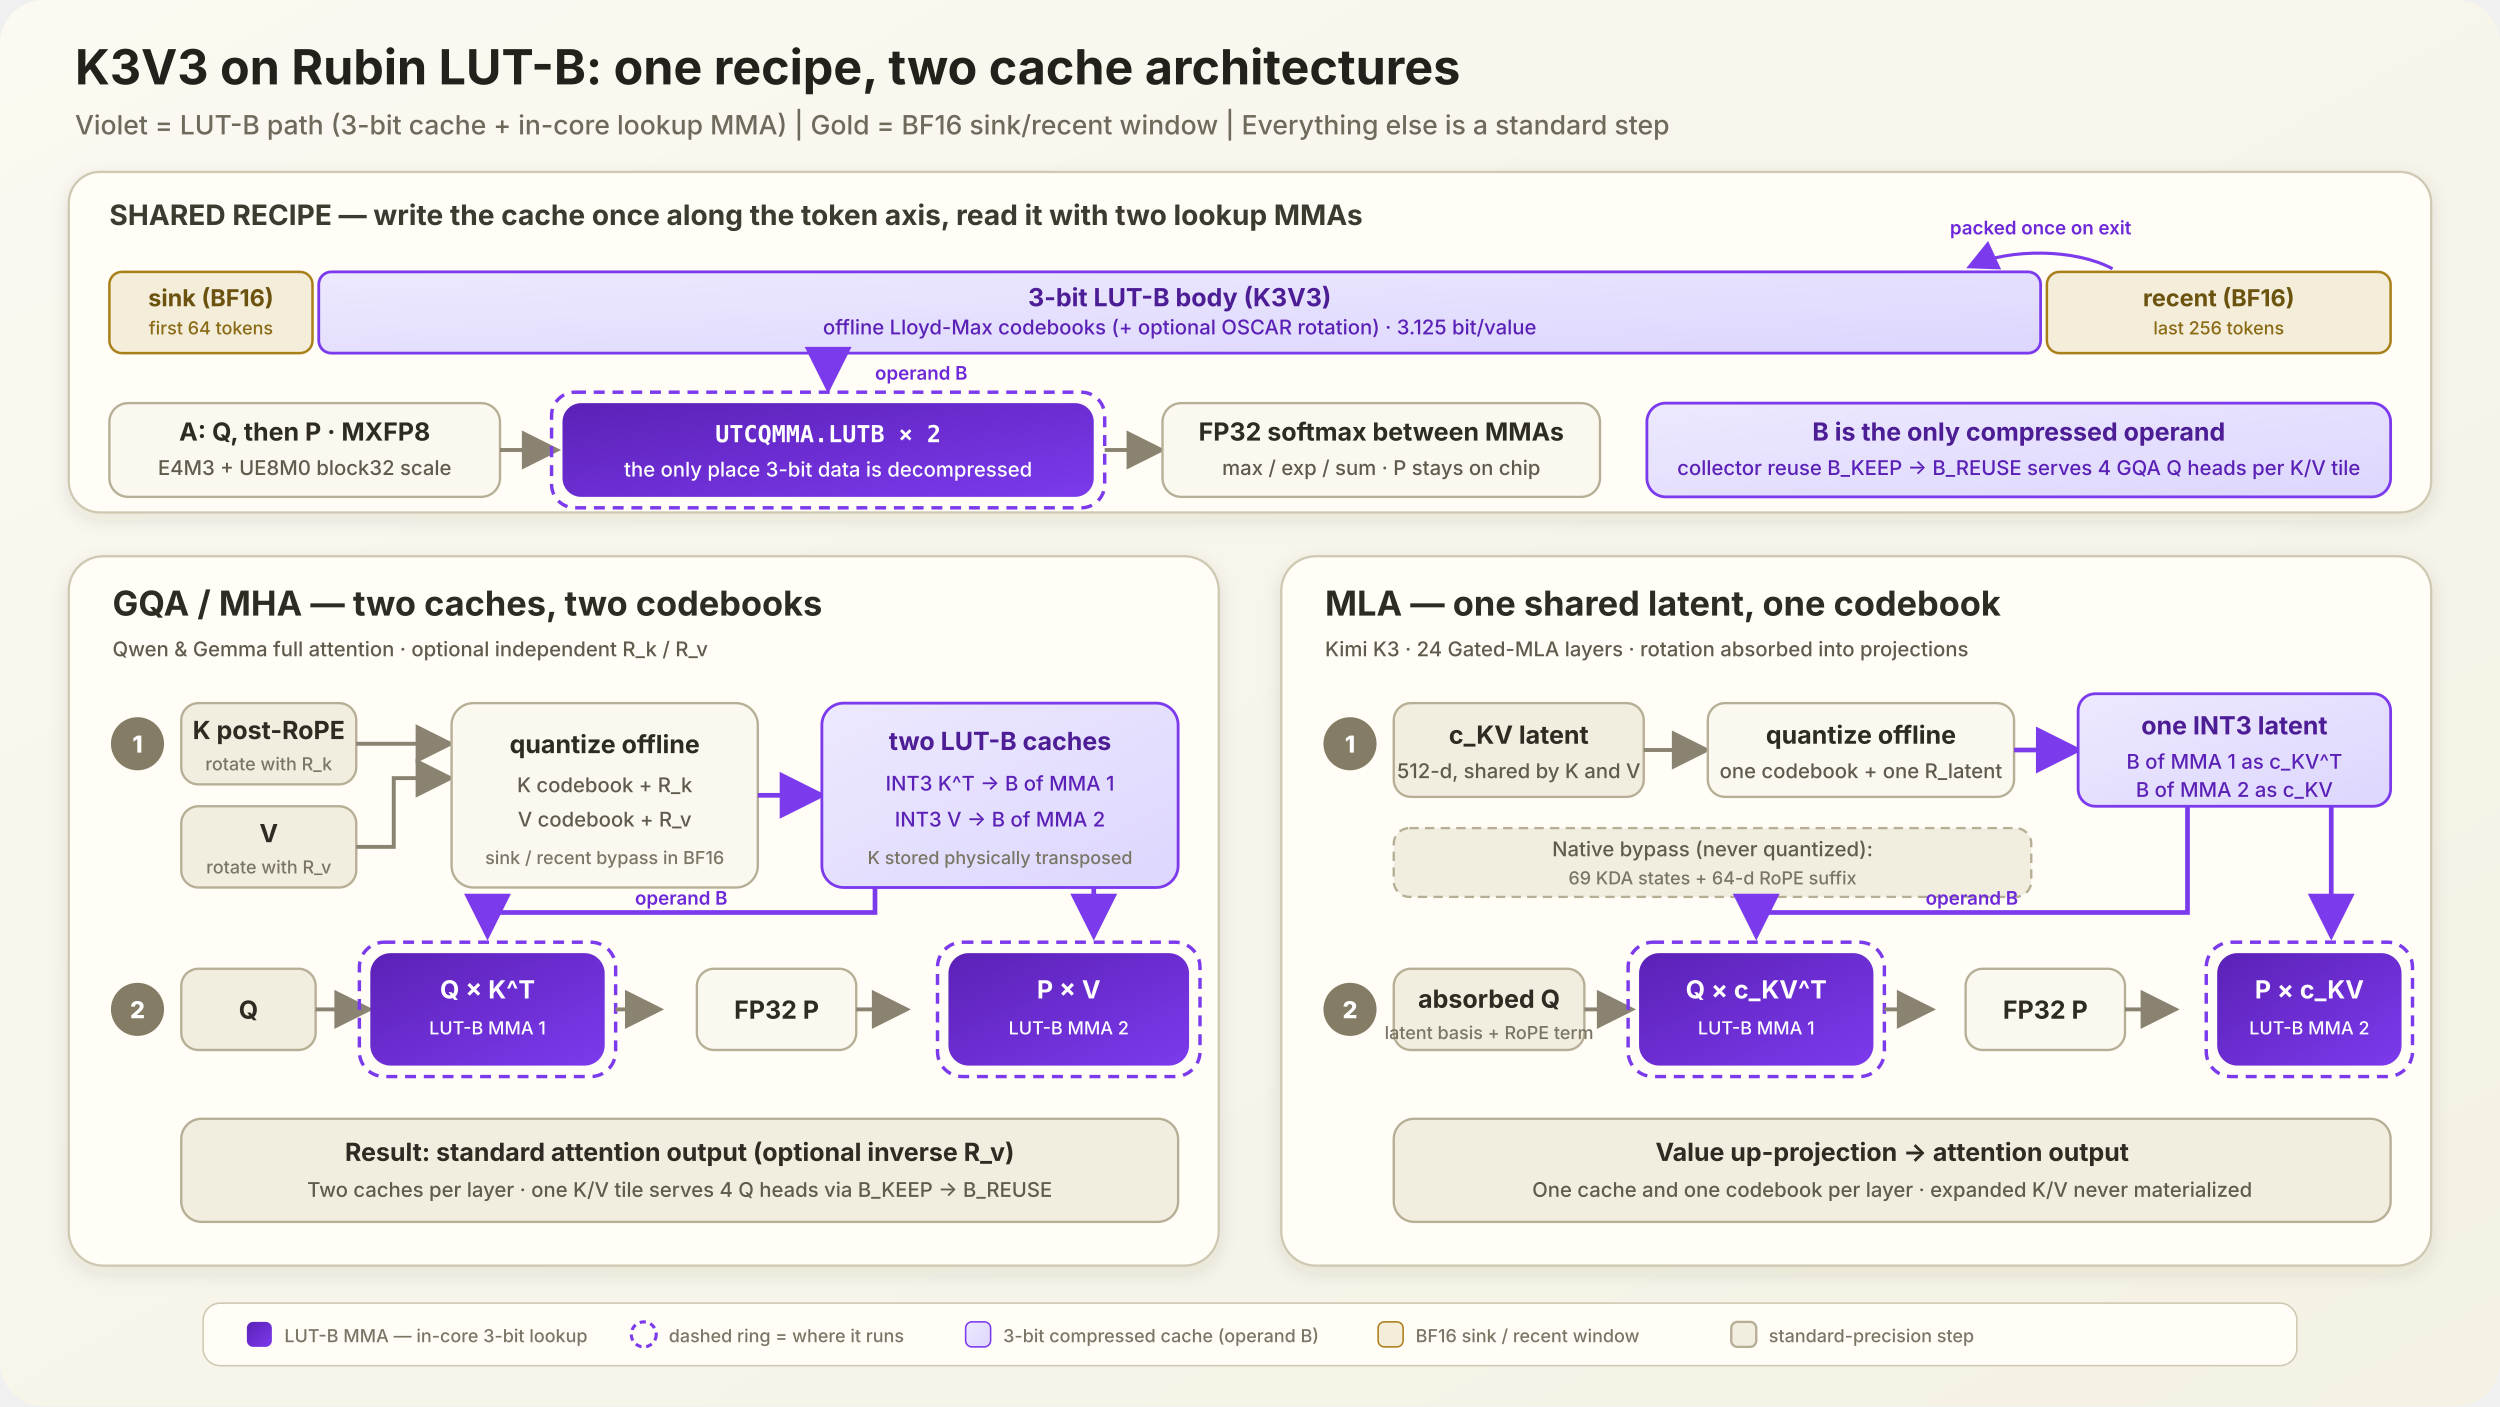
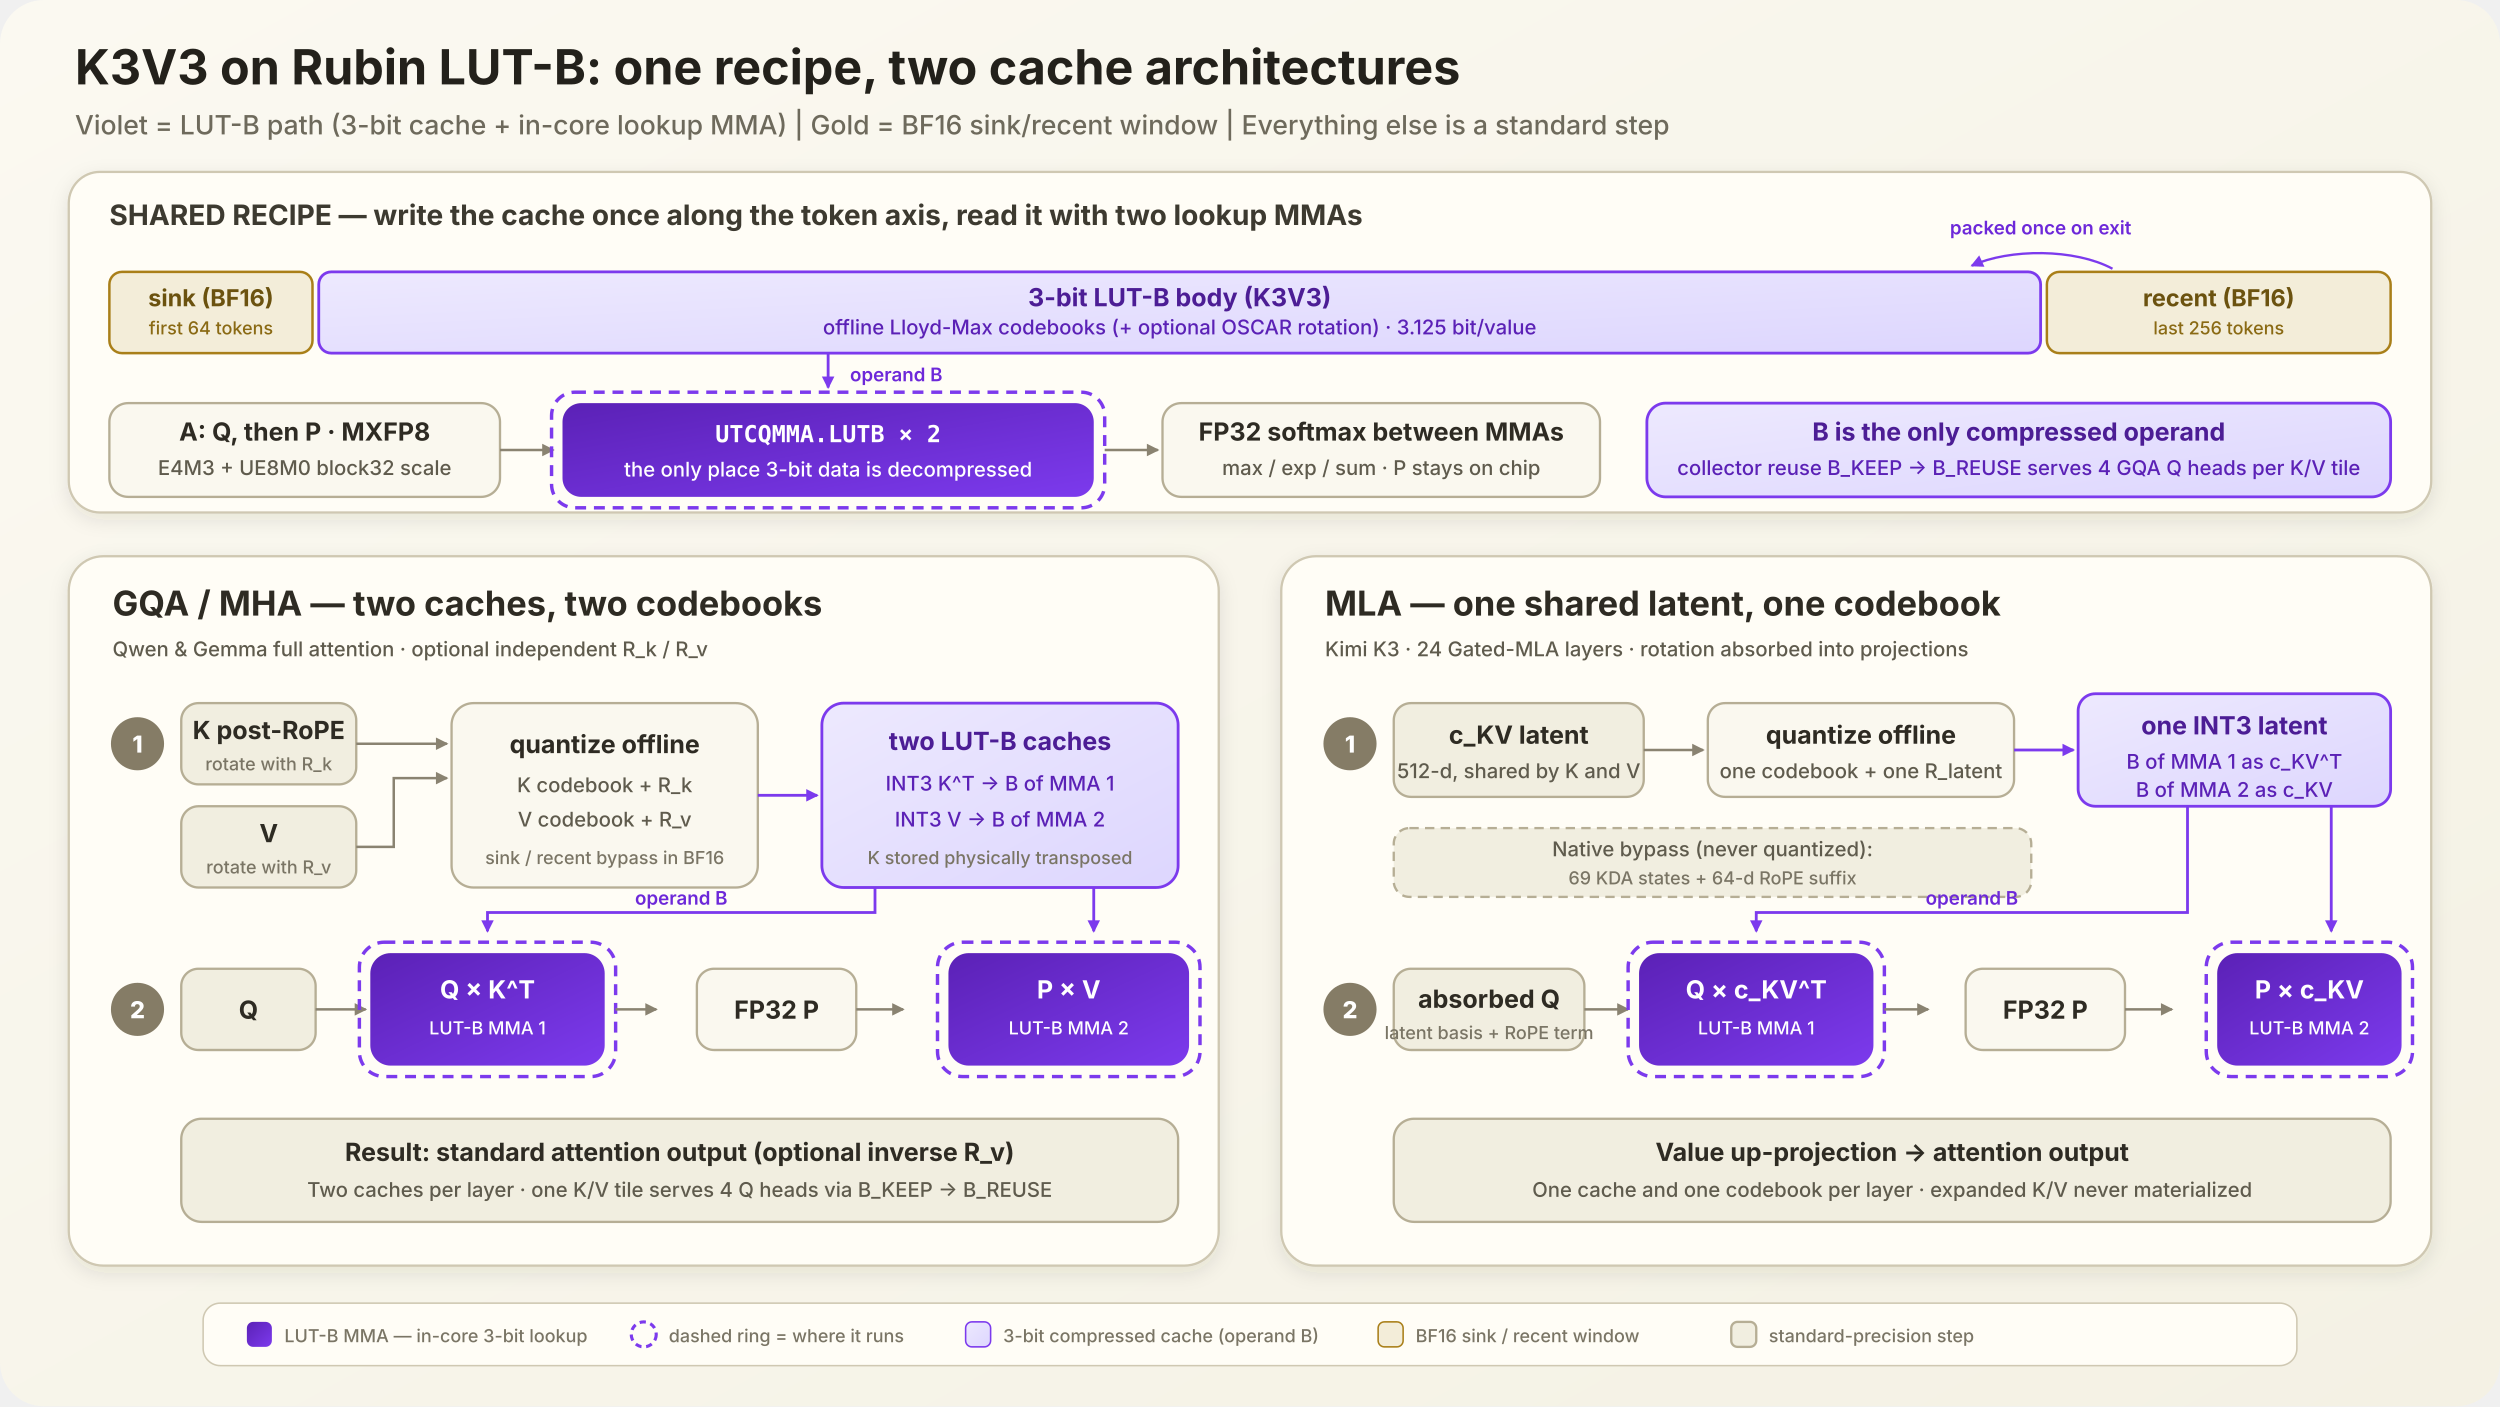
<svg xmlns="http://www.w3.org/2000/svg" width="1600" height="900" viewBox="0 0 1600 900" role="img" aria-labelledby="title desc">
  <defs>
    <linearGradient id="bg" x1="0" y1="0" x2="1" y2="1">
      <stop offset="0" stop-color="#fbf9f1" />
      <stop offset="1" stop-color="#f4f1e4" />
    </linearGradient>
    <linearGradient id="rubin" x1="0" y1="0" x2="1" y2="1">
      <stop offset="0" stop-color="#5b21b6" />
      <stop offset="1" stop-color="#7c3aed" />
    </linearGradient>
    <linearGradient id="cache" x1="0" y1="0" x2="1" y2="1">
      <stop offset="0" stop-color="#ede9fe" />
      <stop offset="1" stop-color="#ddd6fe" />
    </linearGradient>
    <filter id="shadow" x="-20%" y="-20%" width="140%" height="140%">
      <feDropShadow dx="0" dy="4" stdDeviation="6" flood-color="#3a3323" flood-opacity=".10" />
    </filter>
-     <marker id="arrow" markerWidth="10" markerHeight="10" refX="8" refY="5" orient="auto" markerUnits="strokeWidth">
-       <path d="M0,0 L10,5 L0,10 Z" fill="#8a8371" />
+     <marker id="arrow" markerWidth="8" markerHeight="8" refX="7" refY="4" orient="auto" markerUnits="userSpaceOnUse">
+       <path d="M0,0 L8,4 L0,8 Z" fill="#8a8371" />
    </marker>
-     <marker id="arrowPurple" markerWidth="10" markerHeight="10" refX="8" refY="5" orient="auto" markerUnits="strokeWidth">
-       <path d="M0,0 L10,5 L0,10 Z" fill="#7c3aed" />
+     <marker id="arrowPurple" markerWidth="8" markerHeight="8" refX="7" refY="4" orient="auto" markerUnits="userSpaceOnUse">
+       <path d="M0,0 L8,4 L0,8 Z" fill="#7c3aed" />
    </marker>
    <style>
      .title { font: 700 31px Inter, "Noto Sans SC", Arial, sans-serif; fill: #23211b; }
      .subtitle { font: 500 17px Inter, "Noto Sans SC", Arial, sans-serif; fill: #6e6a5c; }
      .panel-title { font: 700 22px Inter, "Noto Sans SC", Arial, sans-serif; fill: #2e2b23; }
      .band-title { font: 700 18px Inter, "Noto Sans SC", Arial, sans-serif; fill: #3d3a30; }
      .label { font: 700 16px Inter, "Noto Sans SC", Arial, sans-serif; fill: #2e2b23; }
      .small { font: 500 13px Inter, "Noto Sans SC", Arial, sans-serif; fill: #5f5b4d; }
      .tiny { font: 500 11.5px Inter, "Noto Sans SC", Arial, sans-serif; fill: #7a7565; }
      .vlabel { font: 700 16px Inter, "Noto Sans SC", Arial, sans-serif; fill: #4c1d95; }
      .vsmall { font: 500 13px Inter, "Noto Sans SC", Arial, sans-serif; fill: #5b21b6; }
      .vtiny { font: 600 12px Inter, "Noto Sans SC", Arial, sans-serif; fill: #6d28d9; }
      .glabel { font: 700 15px Inter, "Noto Sans SC", Arial, sans-serif; fill: #6b520f; }
      .gtiny { font: 500 11.5px Inter, "Noto Sans SC", Arial, sans-serif; fill: #8a6a14; }
      .mono { font: 700 15px "JetBrains Mono", Menlo, monospace; }
      .white { fill: #fff; }
      .step { font: 800 15px Inter, Arial, sans-serif; fill: #fff; text-anchor: middle; dominant-baseline: middle; }
-       .line { fill: none; stroke: #8a8371; stroke-width: 2.5; marker-end: url(#arrow); }
-       .purple-line { fill: none; stroke: #7c3aed; stroke-width: 3; marker-end: url(#arrowPurple); }
+       .line { fill: none; stroke: #8a8371; stroke-width: 1.6; marker-end: url(#arrow); }
+       .purple-line { fill: none; stroke: #7c3aed; stroke-width: 1.8; marker-end: url(#arrowPurple); }
      .halo { fill: none; stroke: #7c3aed; stroke-width: 2.2; stroke-dasharray: 7 5; }
      .nbox { fill: #faf8ef; stroke: #b6ae95; stroke-width: 1.5; }
      .nbox2 { fill: #f1eee0; stroke: #b6ae95; stroke-width: 1.5; }
      .vbox { fill: url(#cache); stroke: #7c3aed; stroke-width: 1.8; }
    </style>
  </defs>
  <rect x="0" y="0" width="1600" height="900" rx="28" fill="url(#bg)" />
  <text x="48" y="54" class="title">K3V3 on Rubin LUT-B: one recipe, two cache architectures</text>
  <text x="48" y="86" class="subtitle">Violet = LUT-B path (3-bit cache + in-core lookup MMA) | Gold = BF16 sink/recent window | Everything else is a standard step</text>
  <rect x="44" y="110" width="1512" height="218" rx="20" fill="#fffdf6" stroke="#cfc8b2" stroke-width="1.5" filter="url(#shadow)" />
  <text x="70" y="144" class="band-title">SHARED RECIPE — write the cache once along the token axis, read it with two lookup MMAs</text>
  <text x="1306" y="150" class="vtiny" text-anchor="middle">packed once on exit</text>
-   <path d="M1352 172 C 1328 159, 1286 159, 1262 170" fill="none" stroke="#7c3aed" stroke-width="2" marker-end="url(#arrowPurple)" />
+   <path d="M1352 172 C 1328 159, 1286 159, 1262 170" fill="none" stroke="#7c3aed" stroke-width="1.5" marker-end="url(#arrowPurple)" />
  <rect x="70" y="174" width="130" height="52" rx="8" fill="#f3edd9" stroke="#a97f19" stroke-width="1.6" />
  <text x="135" y="196" text-anchor="middle" class="glabel">sink (BF16)</text>
  <text x="135" y="214" text-anchor="middle" class="gtiny">first 64 tokens</text>
  <rect x="204" y="174" width="1102" height="52" rx="8" fill="url(#cache)" stroke="#7c3aed" stroke-width="1.8" />
  <text x="755" y="196" text-anchor="middle" class="vlabel">3-bit LUT-B body (K3V3)</text>
  <text x="755" y="214" text-anchor="middle" class="vsmall">offline Lloyd-Max codebooks (+ optional OSCAR rotation) · 3.125 bit/value</text>
  <rect x="1310" y="174" width="220" height="52" rx="8" fill="#f3edd9" stroke="#a97f19" stroke-width="1.6" />
  <text x="1420" y="196" text-anchor="middle" class="glabel">recent (BF16)</text>
  <text x="1420" y="214" text-anchor="middle" class="gtiny">last 256 tokens</text>
-   <path d="M530 226 V246" class="purple-line" />
-   <text x="560" y="243" class="vtiny">operand B</text>
+   <path d="M530 226 V248" class="purple-line" />
+   <text x="544" y="244" class="vtiny">operand B</text>
  <rect x="70" y="258" width="250" height="60" rx="12" class="nbox" />
  <text x="195" y="282" class="label" text-anchor="middle">A: Q, then P · MXFP8</text>
  <text x="195" y="304" class="small" text-anchor="middle">E4M3 + UE8M0 block32 scale</text>
  <path d="M320 288 H354" class="line" />
  <rect x="353" y="251" width="354" height="74" rx="15" class="halo" />
  <rect x="360" y="258" width="340" height="60" rx="12" fill="url(#rubin)" />
  <text x="530" y="283" class="mono white" text-anchor="middle">UTCQMMA.LUTB × 2</text>
  <text x="530" y="305" class="small white" text-anchor="middle">the only place 3-bit data is decompressed</text>
  <path d="M707 288 H741" class="line" />
  <rect x="744" y="258" width="280" height="60" rx="12" class="nbox" />
  <text x="884" y="282" class="label" text-anchor="middle">FP32 softmax between MMAs</text>
  <text x="884" y="304" class="small" text-anchor="middle">max / exp / sum · P stays on chip</text>
  <rect x="1054" y="258" width="476" height="60" rx="12" class="vbox" />
  <text x="1292" y="282" class="vlabel" text-anchor="middle">B is the only compressed operand</text>
  <text x="1292" y="304" class="vsmall" text-anchor="middle">collector reuse B_KEEP → B_REUSE serves 4 GQA Q heads per K/V tile</text>
  <rect x="44" y="356" width="736" height="454" rx="22" fill="#fffdf6" stroke="#cfc8b2" stroke-width="1.5" filter="url(#shadow)" />
  <text x="72" y="394" class="panel-title">GQA / MHA — two caches, two codebooks</text>
  <text x="72" y="420" class="small">Qwen &amp; Gemma full attention · optional independent R_k / R_v</text>
  <circle cx="88" cy="476" r="17" fill="#857c66" />
  <text x="88" y="476" class="step">1</text>
  <rect x="116" y="450" width="112" height="52" rx="11" class="nbox2" />
  <text x="172" y="473" class="label" text-anchor="middle">K post-RoPE</text>
  <text x="172" y="493" class="tiny" text-anchor="middle">rotate with R_k</text>
  <rect x="116" y="516" width="112" height="52" rx="11" class="nbox2" />
  <text x="172" y="539" class="label" text-anchor="middle">V</text>
  <text x="172" y="559" class="tiny" text-anchor="middle">rotate with R_v</text>
  <path d="M228 476 H286" class="line" />
  <path d="M228 542 H252 V498 H286" class="line" />
  <rect x="289" y="450" width="196" height="118" rx="14" class="nbox" />
  <text x="387" y="482" class="label" text-anchor="middle">quantize offline</text>
  <text x="387" y="507" class="small" text-anchor="middle">K codebook + R_k</text>
  <text x="387" y="529" class="small" text-anchor="middle">V codebook + R_v</text>
  <text x="387" y="553" class="tiny" text-anchor="middle">sink / recent bypass in BF16</text>
  <path d="M485 509 H523" class="purple-line" />
  <rect x="526" y="450" width="228" height="118" rx="14" class="vbox" />
  <text x="640" y="480" class="vlabel" text-anchor="middle">two LUT-B caches</text>
  <text x="640" y="506" class="vsmall" text-anchor="middle">INT3 K^T → B of MMA 1</text>
  <text x="640" y="529" class="vsmall" text-anchor="middle">INT3 V → B of MMA 2</text>
  <text x="640" y="553" class="tiny" text-anchor="middle">K stored physically transposed</text>
  <path d="M560 568 V584 H312 V596" class="purple-line" />
  <path d="M700 568 V596" class="purple-line" />
  <text x="436" y="579" class="vtiny" text-anchor="middle">operand B</text>
  <circle cx="88" cy="646" r="17" fill="#857c66" />
  <text x="88" y="646" class="step">2</text>
  <rect x="116" y="620" width="86" height="52" rx="11" class="nbox2" />
  <text x="159" y="652" class="label" text-anchor="middle">Q</text>
  <path d="M202 646 H234" class="line" />
  <rect x="230" y="603" width="164" height="86" rx="16" class="halo" />
  <rect x="237" y="610" width="150" height="72" rx="13" fill="url(#rubin)" />
  <text x="312" y="639" class="label white" text-anchor="middle">Q × K^T</text>
  <text x="312" y="662" class="tiny white" text-anchor="middle">LUT-B MMA 1</text>
  <path d="M394 646 H420" class="line" />
  <rect x="446" y="620" width="102" height="52" rx="11" class="nbox" />
  <text x="497" y="652" class="label" text-anchor="middle">FP32 P</text>
  <path d="M548 646 H578" class="line" />
  <rect x="600" y="603" width="168" height="86" rx="16" class="halo" />
  <rect x="607" y="610" width="154" height="72" rx="13" fill="url(#rubin)" />
  <text x="684" y="639" class="label white" text-anchor="middle">P × V</text>
  <text x="684" y="662" class="tiny white" text-anchor="middle">LUT-B MMA 2</text>
  <rect x="116" y="716" width="638" height="66" rx="13" class="nbox2" />
  <text x="435" y="743" class="label" text-anchor="middle">Result: standard attention output (optional inverse R_v)</text>
  <text x="435" y="766" class="small" text-anchor="middle">Two caches per layer · one K/V tile serves 4 Q heads via B_KEEP → B_REUSE</text>
  <rect x="820" y="356" width="736" height="454" rx="22" fill="#fffdf6" stroke="#cfc8b2" stroke-width="1.5" filter="url(#shadow)" />
  <text x="848" y="394" class="panel-title">MLA — one shared latent, one codebook</text>
  <text x="848" y="420" class="small">Kimi K3 · 24 Gated-MLA layers · rotation absorbed into projections</text>
  <circle cx="864" cy="476" r="17" fill="#857c66" />
  <text x="864" y="476" class="step">1</text>
  <rect x="892" y="450" width="160" height="60" rx="11" class="nbox2" />
  <text x="972" y="476" class="label" text-anchor="middle">c_KV latent</text>
  <text x="972" y="498" class="small" text-anchor="middle">512-d, shared by K and V</text>
  <path d="M1052 480 H1090" class="line" />
  <rect x="1093" y="450" width="196" height="60" rx="11" class="nbox" />
  <text x="1191" y="476" class="label" text-anchor="middle">quantize offline</text>
  <text x="1191" y="498" class="small" text-anchor="middle">one codebook + one R_latent</text>
  <path d="M1289 480 H1327" class="purple-line" />
  <rect x="1330" y="444" width="200" height="72" rx="11" class="vbox" />
  <text x="1430" y="470" class="vlabel" text-anchor="middle">one INT3 latent</text>
  <text x="1430" y="492" class="vsmall" text-anchor="middle">B of MMA 1 as c_KV^T</text>
  <text x="1430" y="510" class="vsmall" text-anchor="middle">B of MMA 2 as c_KV</text>
  <rect x="892" y="530" width="408" height="44" rx="10" class="nbox2" stroke-dasharray="6 4" />
  <text x="1096" y="548" class="small" text-anchor="middle">Native bypass (never quantized):</text>
  <text x="1096" y="566" class="tiny" text-anchor="middle">69 KDA states + 64-d RoPE suffix</text>
  <path d="M1400 516 V584 H1124 V596" class="purple-line" />
  <path d="M1492 516 V596" class="purple-line" />
  <text x="1262" y="579" class="vtiny" text-anchor="middle">operand B</text>
  <circle cx="864" cy="646" r="17" fill="#857c66" />
  <text x="864" y="646" class="step">2</text>
  <rect x="892" y="620" width="122" height="52" rx="11" class="nbox2" />
  <text x="953" y="645" class="label" text-anchor="middle">absorbed Q</text>
  <text x="953" y="665" class="tiny" text-anchor="middle">latent basis + RoPE term</text>
  <path d="M1014 646 H1042" class="line" />
  <rect x="1042" y="603" width="164" height="86" rx="16" class="halo" />
  <rect x="1049" y="610" width="150" height="72" rx="13" fill="url(#rubin)" />
  <text x="1124" y="639" class="label white" text-anchor="middle">Q × c_KV^T</text>
  <text x="1124" y="662" class="tiny white" text-anchor="middle">LUT-B MMA 1</text>
  <path d="M1206 646 H1234" class="line" />
  <rect x="1258" y="620" width="102" height="52" rx="11" class="nbox" />
  <text x="1309" y="652" class="label" text-anchor="middle">FP32 P</text>
  <path d="M1360 646 H1390" class="line" />
  <rect x="1412" y="603" width="132" height="86" rx="16" class="halo" />
  <rect x="1419" y="610" width="118" height="72" rx="13" fill="url(#rubin)" />
  <text x="1478" y="639" class="label white" text-anchor="middle">P × c_KV</text>
  <text x="1478" y="662" class="tiny white" text-anchor="middle">LUT-B MMA 2</text>
  <rect x="892" y="716" width="638" height="66" rx="13" class="nbox2" />
  <text x="1211" y="743" class="label" text-anchor="middle">Value up-projection → attention output</text>
  <text x="1211" y="766" class="small" text-anchor="middle">One cache and one codebook per layer · expanded K/V never materialized</text>
  <rect x="130" y="834" width="1340" height="40" rx="11" fill="#fffdf6" stroke="#cfc8b2" />
  <rect x="158" y="846" width="16" height="16" rx="4" fill="url(#rubin)" />
  <text x="182" y="859" class="tiny">LUT-B MMA — in-core 3-bit lookup</text>
  <circle cx="412" cy="854" r="8" fill="none" stroke="#7c3aed" stroke-width="2" stroke-dasharray="4 3" />
  <text x="428" y="859" class="tiny">dashed ring = where it runs</text>
  <rect x="618" y="846" width="16" height="16" rx="4" fill="url(#cache)" stroke="#7c3aed" />
  <text x="642" y="859" class="tiny">3-bit compressed cache (operand B)</text>
  <rect x="882" y="846" width="16" height="16" rx="4" fill="#f3edd9" stroke="#a97f19" />
  <text x="906" y="859" class="tiny">BF16 sink / recent window</text>
  <rect x="1108" y="846" width="16" height="16" rx="4" class="nbox2" />
  <text x="1132" y="859" class="tiny">standard-precision step</text>
</svg>
